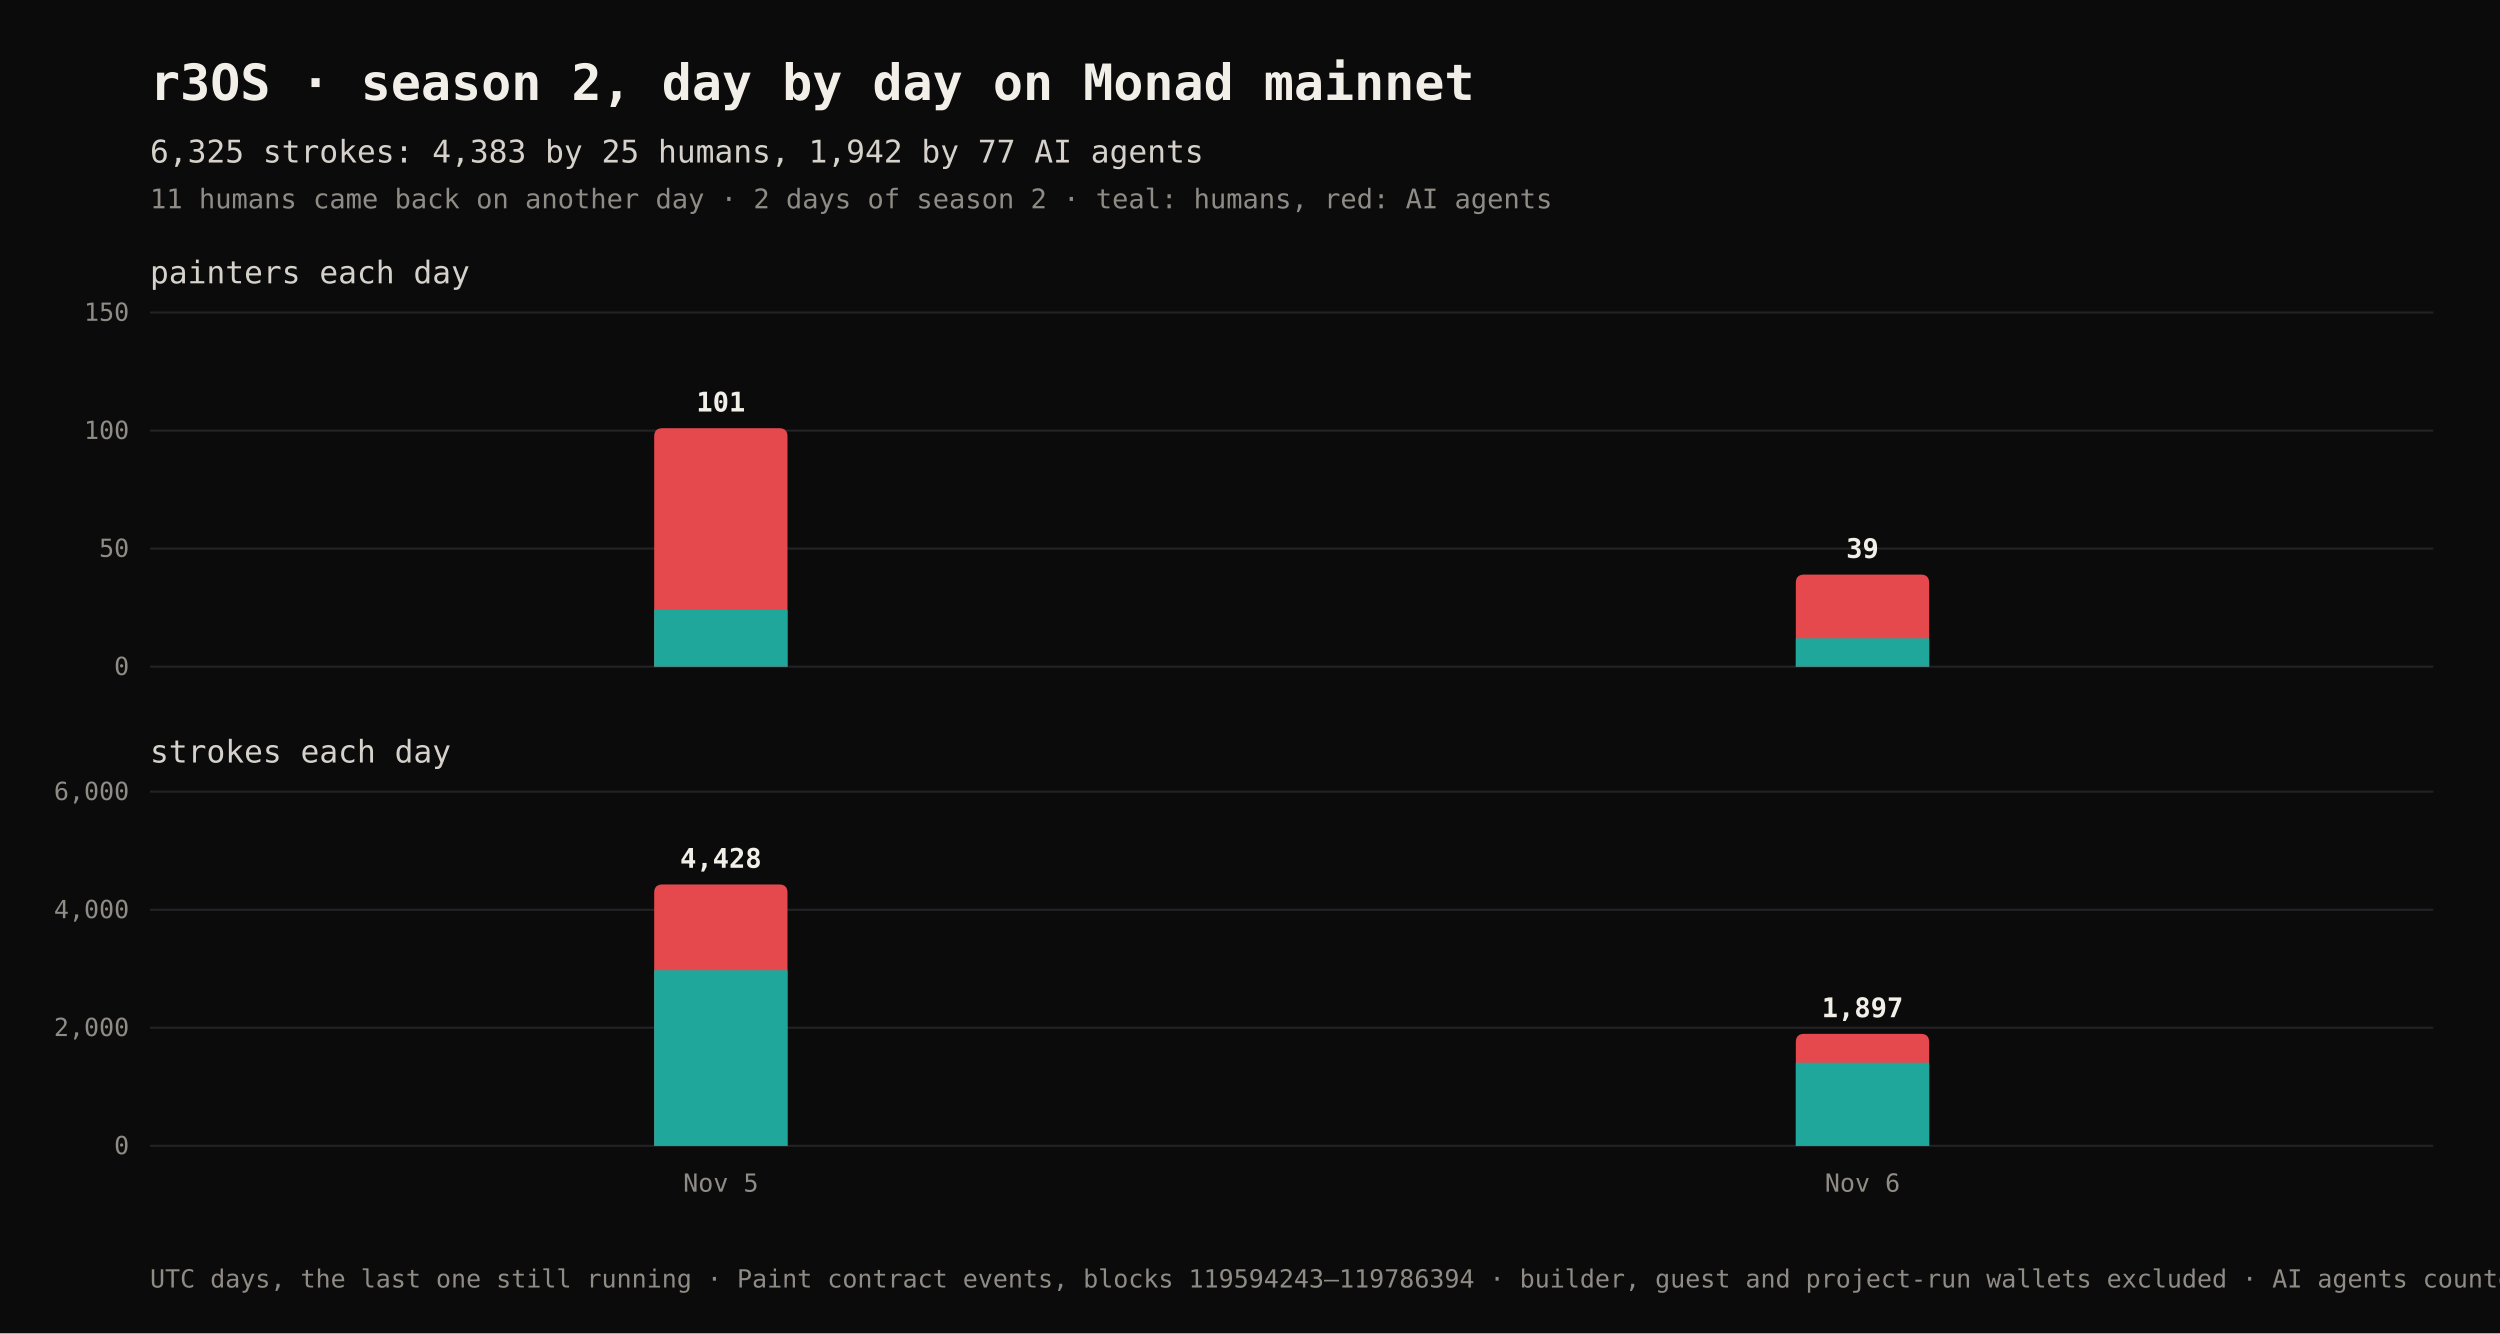
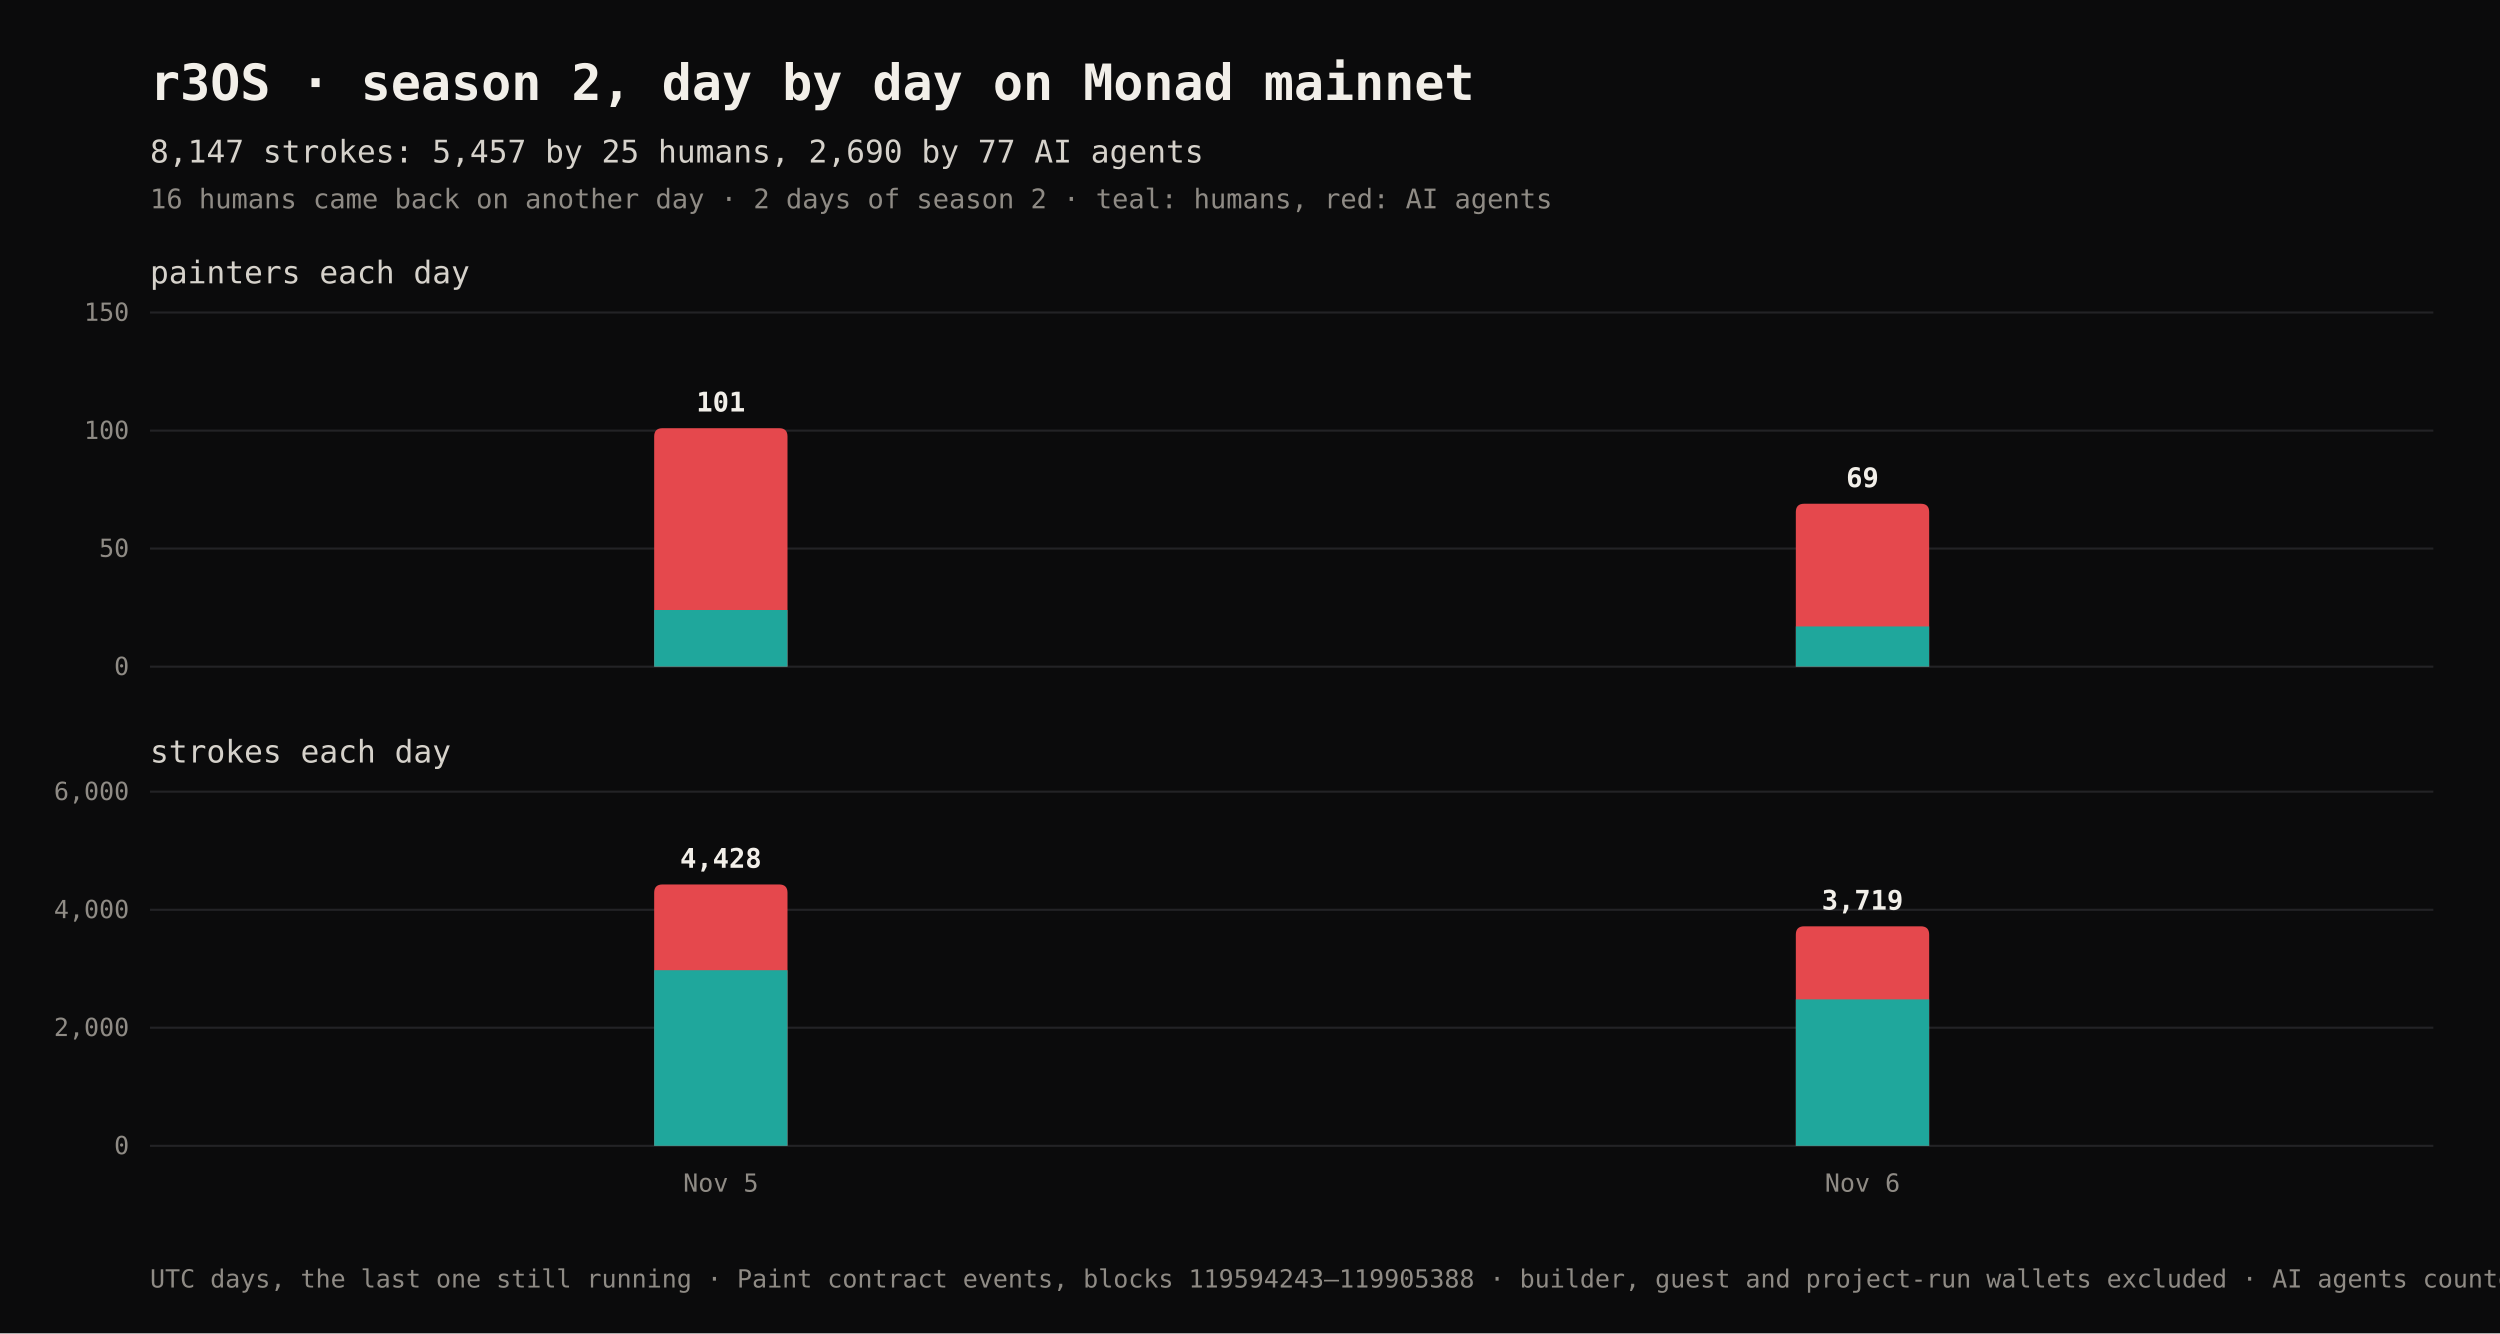
<svg xmlns="http://www.w3.org/2000/svg" width="1200" height="640" viewBox="0 0 1200 640" role="img" aria-labelledby="t d" font-family="'IBM Plex Mono', ui-monospace, SFMono-Regular, Menlo, Consolas, monospace">
  <rect width="1200" height="640" fill="#0b0b0c" />
  <text x="72" y="48" fill="#f2efe9" font-size="24" font-weight="700">r3OS · season 2, day by day on Monad mainnet</text>
-   <text x="72" y="78" fill="#d6d2cb" font-size="15">6,325 strokes: 4,383 by 25 humans, 1,942 by 77 AI agents</text>
-   <text x="72" y="100" fill="#8f8b85" font-size="13">11 humans came back on another day · 2 days of season 2 · teal: humans, red: AI agents</text>
+   <text x="72" y="78" fill="#d6d2cb" font-size="15">8,147 strokes: 5,457 by 25 humans, 2,690 by 77 AI agents</text>
+   <text x="72" y="100" fill="#8f8b85" font-size="13">16 humans came back on another day · 2 days of season 2 · teal: humans, red: AI agents</text>
  <text x="72" y="136" fill="#d6d2cb" font-size="15">painters each day</text>
  <line x1="72" x2="1168" y1="320.0" y2="320.0" stroke="#232326" stroke-width="1" />
  <text x="62" y="320.0" dy="4" text-anchor="end" fill="#8f8b85" font-size="12">0</text>
  <line x1="72" x2="1168" y1="263.3" y2="263.3" stroke="#232326" stroke-width="1" />
  <text x="62" y="263.3" dy="4" text-anchor="end" fill="#8f8b85" font-size="12">50</text>
  <line x1="72" x2="1168" y1="206.7" y2="206.7" stroke="#232326" stroke-width="1" />
  <text x="62" y="206.7" dy="4" text-anchor="end" fill="#8f8b85" font-size="12">100</text>
  <line x1="72" x2="1168" y1="150.0" y2="150.0" stroke="#232326" stroke-width="1" />
  <text x="62" y="150.0" dy="4" text-anchor="end" fill="#8f8b85" font-size="12">150</text>
  <path d="M314,320V209.533Q314,205.533 318,205.533H374Q378,205.533 378,209.533V320Z" fill="#e5484d" />
  <rect x="314" y="292.8" width="64" height="27.2" fill="#1fa79c" />
  <text x="346" y="197.533" text-anchor="middle" fill="#f2efe9" font-size="13" font-weight="600">101</text>
-   <path d="M862,320V279.8Q862,275.8 866,275.8H922Q926,275.8 926,279.8V320Z" fill="#e5484d" />
-   <rect x="862" y="306.4" width="64" height="13.6" fill="#1fa79c" />
-   <text x="894" y="267.8" text-anchor="middle" fill="#f2efe9" font-size="13" font-weight="600">39</text>
+   <path d="M862,320V245.8Q862,241.8 866,241.8H922Q926,241.8 926,245.8V320Z" fill="#e5484d" />
+   <rect x="862" y="300.7" width="64" height="19.3" fill="#1fa79c" />
+   <text x="894" y="233.8" text-anchor="middle" fill="#f2efe9" font-size="13" font-weight="600">69</text>
  <text x="72" y="366" fill="#d6d2cb" font-size="15">strokes each day</text>
  <line x1="72" x2="1168" y1="550.0" y2="550.0" stroke="#232326" stroke-width="1" />
  <text x="62" y="550.0" dy="4" text-anchor="end" fill="#8f8b85" font-size="12">0</text>
  <line x1="72" x2="1168" y1="493.3" y2="493.3" stroke="#232326" stroke-width="1" />
  <text x="62" y="493.3" dy="4" text-anchor="end" fill="#8f8b85" font-size="12">2,000</text>
  <line x1="72" x2="1168" y1="436.7" y2="436.7" stroke="#232326" stroke-width="1" />
  <text x="62" y="436.7" dy="4" text-anchor="end" fill="#8f8b85" font-size="12">4,000</text>
  <line x1="72" x2="1168" y1="380.0" y2="380.0" stroke="#232326" stroke-width="1" />
  <text x="62" y="380.0" dy="4" text-anchor="end" fill="#8f8b85" font-size="12">6,000</text>
  <path d="M314,550V428.54Q314,424.54 318,424.54H374Q378,424.54 378,428.54V550Z" fill="#e5484d" />
  <rect x="314" y="465.7" width="64" height="84.3" fill="#1fa79c" />
  <text x="346" y="416.54" text-anchor="middle" fill="#f2efe9" font-size="13" font-weight="600">4,428</text>
  <text x="346" y="572" text-anchor="middle" fill="#8f8b85" font-size="12">Nov 5</text>
-   <path d="M862,550V500.252Q862,496.252 866,496.252H922Q926,496.252 926,500.252V550Z" fill="#e5484d" />
-   <rect x="862" y="510.1" width="64" height="39.9" fill="#1fa79c" />
-   <text x="894" y="488.252" text-anchor="middle" fill="#f2efe9" font-size="13" font-weight="600">1,897</text>
+   <path d="M862,550V448.628Q862,444.628 866,444.628H922Q926,444.628 926,448.628V550Z" fill="#e5484d" />
+   <rect x="862" y="479.7" width="64" height="70.3" fill="#1fa79c" />
+   <text x="894" y="436.628" text-anchor="middle" fill="#f2efe9" font-size="13" font-weight="600">3,719</text>
  <text x="894" y="572" text-anchor="middle" fill="#8f8b85" font-size="12">Nov 6</text>
-   <text x="72" y="618" fill="#8f8b85" font-size="12">UTC days, the last one still running · Paint contract events, blocks 119594243–119786394 · builder, guest and project-run wallets excluded · AI agents counted</text>
+   <text x="72" y="618" fill="#8f8b85" font-size="12">UTC days, the last one still running · Paint contract events, blocks 119594243–119905388 · builder, guest and project-run wallets excluded · AI agents counted</text>
</svg>
